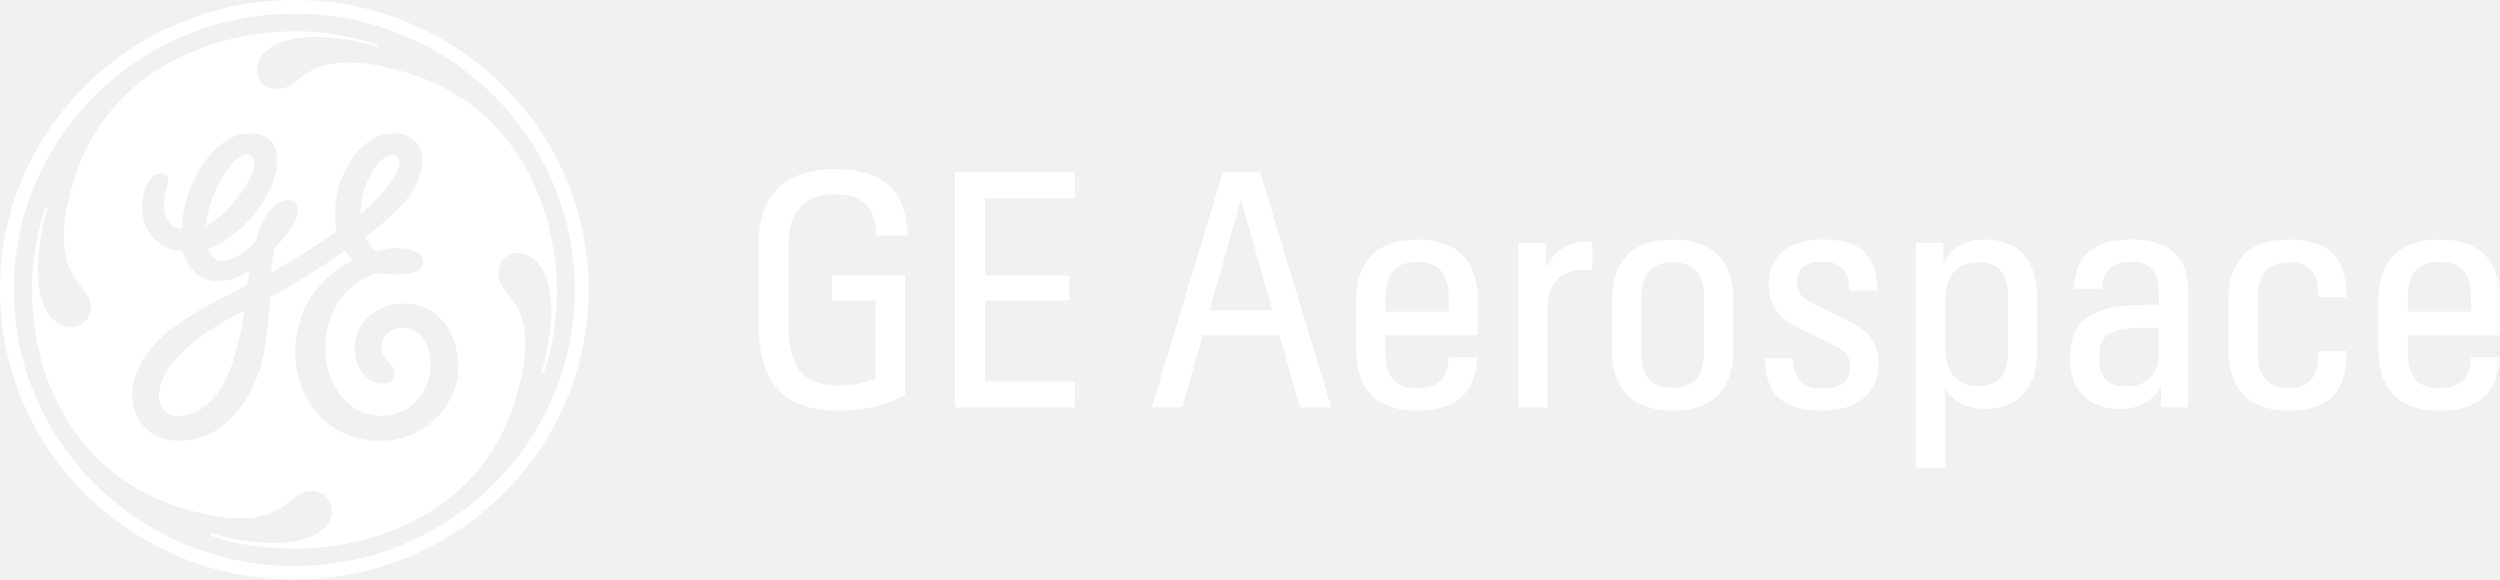
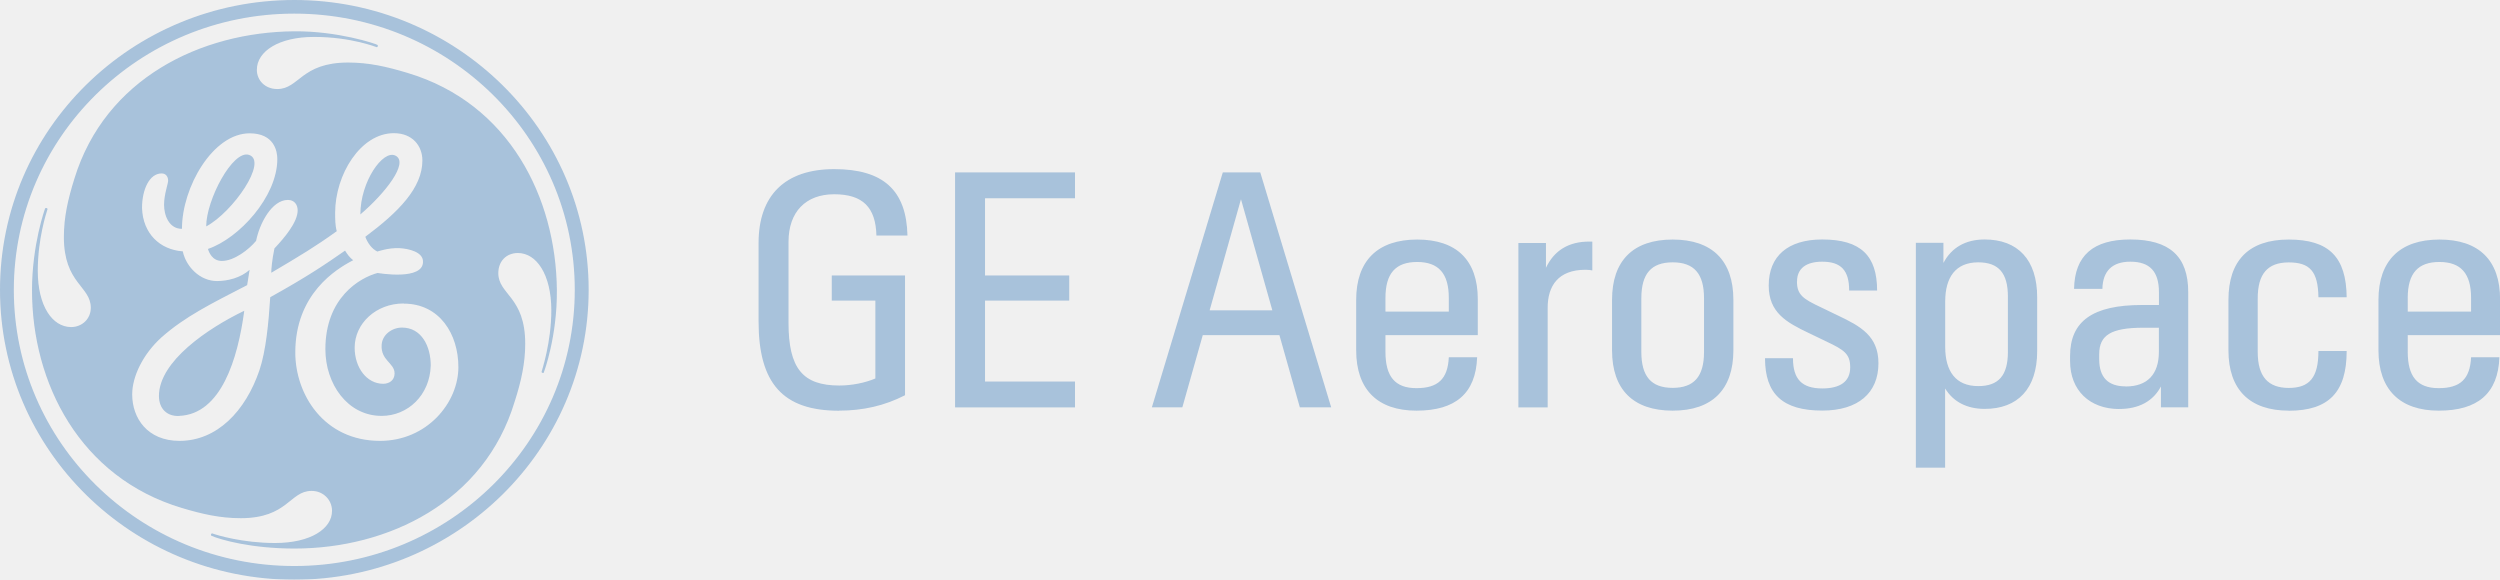
<svg xmlns="http://www.w3.org/2000/svg" width="138" height="32" viewBox="0 0 138 32" fill="none">
  <mask id="mask0_1587_16237" style="mask-type:luminance" maskUnits="userSpaceOnUse" x="0" y="0" width="138" height="32">
-     <path d="M138 0H0V32H138V0Z" fill="white" />
+     <path d="M138 0H0V32H138V0Z" fill="#0B5CAB" />
  </mask>
  <g mask="url(#mask0_1587_16237)">
-     <path d="M52.72 22.483V9.517H59.34V10.944H54.373V15.204H59.022V16.595H54.373V21.06H59.34V22.487H52.72V22.483ZM66.772 17.129L68.502 10.996L70.233 17.129H66.772ZM65.266 22.483L66.392 18.5H70.624L71.751 22.483H73.481L69.567 9.517H67.498L63.584 22.483H65.258H65.266ZM78.223 14.461C79.407 14.461 79.974 15.092 79.974 16.442V17.202H76.477V16.442C76.477 15.088 77.04 14.461 78.228 14.461M74.861 16.555V19.336C74.861 21.502 76.044 22.668 78.191 22.668C80.337 22.668 81.464 21.723 81.537 19.722H79.974C79.917 20.923 79.374 21.426 78.187 21.426C76.999 21.426 76.477 20.779 76.477 19.424V18.5H81.574V16.518C81.574 14.368 80.407 13.223 78.228 13.223C76.048 13.223 74.861 14.388 74.861 16.555ZM87.896 14.927V13.335H87.724C86.578 13.335 85.786 13.834 85.337 14.782V13.412H83.815V22.487H85.431V16.985C85.431 15.783 86.014 14.891 87.516 14.891C87.667 14.891 87.818 14.907 87.892 14.927M92.332 21.41C91.148 21.41 90.602 20.779 90.602 19.428V16.462C90.602 15.112 91.148 14.481 92.332 14.481C93.515 14.481 94.062 15.112 94.062 16.462V19.428C94.062 20.779 93.515 21.41 92.332 21.41ZM92.332 22.668C94.515 22.668 95.683 21.502 95.683 19.336V16.555C95.683 14.388 94.515 13.223 92.332 13.223C90.148 13.223 88.985 14.388 88.985 16.555V19.336C88.985 21.502 90.153 22.668 92.332 22.668ZM99.196 15.538C99.196 14.814 99.703 14.445 100.588 14.445C101.641 14.445 102.074 14.943 102.074 16.036H103.616C103.616 14.111 102.714 13.219 100.588 13.219C98.686 13.219 97.633 14.143 97.633 15.759C97.633 17.258 98.613 17.797 99.853 18.387L100.813 18.849C101.792 19.312 102.131 19.533 102.131 20.276C102.131 21.072 101.568 21.442 100.588 21.442C99.458 21.442 98.972 20.923 98.972 19.774H97.429C97.429 21.755 98.409 22.664 100.588 22.664C102.563 22.664 103.69 21.699 103.69 20.051C103.69 18.552 102.71 18.014 101.47 17.423L100.511 16.961C99.531 16.498 99.192 16.277 99.192 15.534M110.836 19.424C110.836 20.722 110.326 21.313 109.199 21.313C107.959 21.313 107.375 20.497 107.375 19.147V16.647C107.375 15.297 107.959 14.481 109.199 14.481C110.326 14.481 110.836 15.076 110.836 16.37V19.428V19.424ZM112.452 19.388V16.406C112.452 14.332 111.379 13.219 109.554 13.219C108.501 13.219 107.73 13.661 107.277 14.513V13.404H105.755V25.815H107.371V21.442C107.82 22.181 108.575 22.571 109.554 22.571C111.379 22.571 112.452 21.458 112.452 19.384M117.341 21.329C116.362 21.329 115.876 20.827 115.876 19.83V19.553C115.876 18.496 116.533 18.09 118.321 18.09H119.17V19.424C119.17 20.666 118.529 21.333 117.345 21.333M116.99 22.575C118.064 22.575 118.851 22.149 119.284 21.333V22.483H120.79V16.129C120.79 14.147 119.757 13.219 117.59 13.219C115.541 13.219 114.525 14.107 114.488 15.944H116.052C116.072 14.963 116.598 14.445 117.594 14.445C118.668 14.445 119.174 14.983 119.174 16.133V16.836H118.235C115.525 16.836 114.268 17.724 114.268 19.653V19.931C114.268 21.542 115.341 22.579 116.994 22.579M126.34 22.672C128.54 22.672 129.536 21.655 129.536 19.376H127.977C127.977 20.839 127.487 21.414 126.34 21.414C125.193 21.414 124.626 20.783 124.626 19.432V16.466C124.626 15.116 125.173 14.485 126.34 14.485C127.507 14.485 127.956 14.983 127.977 16.41H129.536C129.515 14.187 128.556 13.223 126.34 13.223C124.124 13.223 123.01 14.388 123.01 16.555V19.336C123.01 21.502 124.177 22.668 126.34 22.668M134.653 14.461C135.837 14.461 136.404 15.092 136.404 16.442V17.202H132.907V16.442C132.907 15.088 133.47 14.461 134.658 14.461M131.291 16.555V19.336C131.291 21.502 132.474 22.668 134.621 22.668C136.767 22.668 137.894 21.723 137.967 19.722H136.404C136.347 20.923 135.804 21.426 134.617 21.426C133.429 21.426 132.907 20.779 132.907 19.424V18.5H138.004V16.518C138.004 14.368 136.837 13.223 134.658 13.223C132.478 13.223 131.291 14.388 131.291 16.555ZM46.309 22.668C47.643 22.668 48.847 22.39 49.957 21.816V15.204H45.913V16.595H48.321V20.891C47.758 21.132 47.023 21.281 46.329 21.281C44.297 21.281 43.526 20.317 43.526 17.817V13.351C43.526 11.704 44.468 10.723 46.048 10.723C47.627 10.723 48.341 11.446 48.378 13.002H50.092C50.035 10.502 48.758 9.336 46.048 9.336C43.338 9.336 41.873 10.779 41.873 13.412V17.744C41.873 21.173 43.227 22.672 46.313 22.672M19.892 11.836C19.892 10.02 21.14 8.251 21.826 8.589C22.601 8.971 21.242 10.687 19.892 11.836ZM11.382 12.499C11.382 11.036 12.848 8.255 13.745 8.549C14.802 8.894 12.868 11.7 11.382 12.499ZM9.897 22.961C9.223 22.993 8.774 22.567 8.774 21.856C8.774 19.951 11.456 18.13 13.484 17.154C13.125 19.814 12.211 22.852 9.901 22.957M22.279 16.752C20.749 16.752 19.577 17.861 19.577 19.191C19.577 20.3 20.251 21.185 21.153 21.185C21.467 21.185 21.781 21.008 21.781 20.61C21.781 20.035 21.006 19.895 21.067 19.03C21.104 18.464 21.651 18.082 22.189 18.082C23.271 18.082 23.777 19.115 23.777 20.176C23.732 21.816 22.508 22.957 21.067 22.957C19.177 22.957 17.961 21.185 17.961 19.276C17.961 16.438 19.851 15.333 20.842 15.068C20.855 15.068 23.43 15.522 23.348 14.4C23.316 13.91 22.569 13.721 22.03 13.697C21.43 13.673 20.83 13.886 20.83 13.886C20.516 13.729 20.3 13.424 20.165 13.07C22.01 11.696 23.316 10.365 23.316 8.858C23.316 8.062 22.777 7.351 21.74 7.351C19.896 7.351 18.5 9.654 18.5 11.74C18.5 12.093 18.5 12.451 18.59 12.761C17.418 13.605 16.549 14.127 14.974 15.056C14.974 14.863 15.014 14.36 15.149 13.713C15.688 13.138 16.431 12.274 16.431 11.611C16.431 11.302 16.251 11.036 15.892 11.036C14.994 11.036 14.317 12.367 14.137 13.295C13.733 13.781 12.921 14.404 12.248 14.404C11.709 14.404 11.529 13.914 11.48 13.741C13.19 13.162 15.308 10.86 15.308 8.778C15.308 8.336 15.129 7.359 13.778 7.359C11.754 7.359 10.044 10.329 10.044 12.632C9.321 12.632 9.056 11.876 9.056 11.302C9.056 10.727 9.281 10.148 9.281 9.971C9.281 9.795 9.191 9.573 8.921 9.573C8.248 9.573 7.84 10.462 7.84 11.479C7.885 12.897 8.832 13.786 10.089 13.874C10.268 14.718 11.035 15.514 11.978 15.514C12.566 15.514 13.284 15.337 13.778 14.895C13.733 15.204 13.688 15.47 13.643 15.739C11.664 16.76 10.223 17.467 8.917 18.62C7.885 19.553 7.297 20.791 7.297 21.767C7.297 23.098 8.15 24.336 9.909 24.336C11.978 24.336 13.553 22.696 14.321 20.437C14.68 19.372 14.827 17.825 14.917 16.406C16.986 15.257 17.969 14.585 19.047 13.834C19.181 14.055 19.32 14.232 19.496 14.364C18.553 14.851 16.3 16.225 16.3 19.46C16.3 21.767 17.875 24.336 20.981 24.336C23.548 24.336 25.303 22.254 25.303 20.26C25.303 18.444 24.267 16.76 22.287 16.76M30.025 20.566C30.025 20.566 29.992 20.602 29.943 20.582C29.907 20.57 29.894 20.55 29.894 20.526C29.894 20.497 30.437 18.922 30.433 17.113C30.429 15.164 29.621 13.966 28.588 13.966C27.96 13.966 27.507 14.408 27.507 15.076C27.507 16.273 28.992 16.362 28.992 18.978C28.992 20.043 28.768 21.06 28.409 22.169C26.744 27.708 21.43 30.28 16.259 30.28C13.872 30.28 12.178 29.797 11.672 29.576C11.652 29.568 11.635 29.528 11.652 29.488C11.664 29.456 11.697 29.436 11.717 29.444C11.921 29.524 13.378 29.974 15.178 29.974C17.157 29.974 18.328 29.179 18.328 28.202C18.328 27.583 17.835 27.097 17.202 27.097C15.986 27.097 15.896 28.604 13.288 28.604C12.162 28.604 11.174 28.383 10.003 28.029C4.42 26.345 1.763 21.16 1.767 16.016C1.767 13.512 2.481 11.519 2.494 11.499C2.502 11.487 2.534 11.47 2.575 11.487C2.616 11.499 2.624 11.535 2.624 11.543C2.559 11.752 2.085 13.179 2.085 14.951C2.085 16.9 2.894 18.054 3.93 18.054C4.518 18.054 5.012 17.612 5.012 16.989C5.012 15.791 3.526 15.658 3.526 13.086C3.526 11.977 3.751 11.004 4.11 9.851C5.807 4.345 11.072 1.768 16.247 1.728C18.651 1.708 20.757 2.419 20.838 2.48C20.851 2.492 20.867 2.524 20.851 2.56C20.834 2.6 20.806 2.608 20.794 2.604C20.769 2.604 19.398 2.038 17.329 2.038C15.394 2.038 14.178 2.833 14.178 3.854C14.178 4.429 14.627 4.915 15.304 4.915C16.52 4.915 16.61 3.452 19.218 3.452C20.345 3.452 21.332 3.673 22.503 4.027C28.131 5.711 30.69 10.94 30.739 15.996C30.764 18.584 30.025 20.546 30.017 20.558M16.247 0.752C7.697 0.752 0.763 7.58 0.763 16C0.763 24.42 7.697 31.244 16.247 31.244C24.797 31.244 31.727 24.42 31.727 16C31.727 7.58 24.797 0.752 16.247 0.752ZM16.247 32C7.289 32 0 24.866 0 16C0 7.134 7.289 0 16.247 0C25.205 0 32.494 7.182 32.494 16C32.494 24.818 25.201 32 16.247 32Z" fill="white" />
+     <path d="M52.72 22.483V9.517H59.34V10.944H54.373V15.204H59.022V16.595H54.373V21.06H59.34V22.487H52.72V22.483ZM66.772 17.129L68.502 10.996L70.233 17.129H66.772ZM65.266 22.483L66.392 18.5H70.624L71.751 22.483H73.481L69.567 9.517H67.498L63.584 22.483H65.258H65.266ZM78.223 14.461C79.407 14.461 79.974 15.092 79.974 16.442V17.202H76.477V16.442C76.477 15.088 77.04 14.461 78.228 14.461M74.861 16.555V19.336C74.861 21.502 76.044 22.668 78.191 22.668C80.337 22.668 81.464 21.723 81.537 19.722H79.974C79.917 20.923 79.374 21.426 78.187 21.426C76.999 21.426 76.477 20.779 76.477 19.424V18.5H81.574V16.518C81.574 14.368 80.407 13.223 78.228 13.223C76.048 13.223 74.861 14.388 74.861 16.555ZM87.896 14.927V13.335H87.724C86.578 13.335 85.786 13.834 85.337 14.782V13.412H83.815V22.487H85.431V16.985C85.431 15.783 86.014 14.891 87.516 14.891C87.667 14.891 87.818 14.907 87.892 14.927M92.332 21.41C91.148 21.41 90.602 20.779 90.602 19.428V16.462C90.602 15.112 91.148 14.481 92.332 14.481C93.515 14.481 94.062 15.112 94.062 16.462V19.428C94.062 20.779 93.515 21.41 92.332 21.41ZM92.332 22.668C94.515 22.668 95.683 21.502 95.683 19.336V16.555C95.683 14.388 94.515 13.223 92.332 13.223C90.148 13.223 88.985 14.388 88.985 16.555V19.336C88.985 21.502 90.153 22.668 92.332 22.668ZM99.196 15.538C99.196 14.814 99.703 14.445 100.588 14.445C101.641 14.445 102.074 14.943 102.074 16.036H103.616C103.616 14.111 102.714 13.219 100.588 13.219C98.686 13.219 97.633 14.143 97.633 15.759C97.633 17.258 98.613 17.797 99.853 18.387L100.813 18.849C101.792 19.312 102.131 19.533 102.131 20.276C102.131 21.072 101.568 21.442 100.588 21.442C99.458 21.442 98.972 20.923 98.972 19.774H97.429C97.429 21.755 98.409 22.664 100.588 22.664C102.563 22.664 103.69 21.699 103.69 20.051C103.69 18.552 102.71 18.014 101.47 17.423L100.511 16.961C99.531 16.498 99.192 16.277 99.192 15.534M110.836 19.424C110.836 20.722 110.326 21.313 109.199 21.313C107.959 21.313 107.375 20.497 107.375 19.147V16.647C107.375 15.297 107.959 14.481 109.199 14.481C110.326 14.481 110.836 15.076 110.836 16.37V19.428V19.424ZM112.452 19.388V16.406C112.452 14.332 111.379 13.219 109.554 13.219C108.501 13.219 107.73 13.661 107.277 14.513V13.404H105.755V25.815H107.371V21.442C107.82 22.181 108.575 22.571 109.554 22.571C111.379 22.571 112.452 21.458 112.452 19.384M117.341 21.329C116.362 21.329 115.876 20.827 115.876 19.83V19.553C115.876 18.496 116.533 18.09 118.321 18.09H119.17V19.424C119.17 20.666 118.529 21.333 117.345 21.333M116.99 22.575C118.064 22.575 118.851 22.149 119.284 21.333V22.483H120.79V16.129C120.79 14.147 119.757 13.219 117.59 13.219C115.541 13.219 114.525 14.107 114.488 15.944H116.052C116.072 14.963 116.598 14.445 117.594 14.445C118.668 14.445 119.174 14.983 119.174 16.133V16.836H118.235C115.525 16.836 114.268 17.724 114.268 19.653V19.931C114.268 21.542 115.341 22.579 116.994 22.579M126.34 22.672C128.54 22.672 129.536 21.655 129.536 19.376H127.977C127.977 20.839 127.487 21.414 126.34 21.414C125.193 21.414 124.626 20.783 124.626 19.432V16.466C124.626 15.116 125.173 14.485 126.34 14.485C127.507 14.485 127.956 14.983 127.977 16.41H129.536C129.515 14.187 128.556 13.223 126.34 13.223C124.124 13.223 123.01 14.388 123.01 16.555V19.336C123.01 21.502 124.177 22.668 126.34 22.668M134.653 14.461C135.837 14.461 136.404 15.092 136.404 16.442V17.202H132.907V16.442C132.907 15.088 133.47 14.461 134.658 14.461M131.291 16.555V19.336C131.291 21.502 132.474 22.668 134.621 22.668C136.767 22.668 137.894 21.723 137.967 19.722H136.404C136.347 20.923 135.804 21.426 134.617 21.426C133.429 21.426 132.907 20.779 132.907 19.424V18.5H138.004V16.518C138.004 14.368 136.837 13.223 134.658 13.223C132.478 13.223 131.291 14.388 131.291 16.555ZM46.309 22.668C47.643 22.668 48.847 22.39 49.957 21.816V15.204H45.913V16.595H48.321V20.891C47.758 21.132 47.023 21.281 46.329 21.281C44.297 21.281 43.526 20.317 43.526 17.817V13.351C43.526 11.704 44.468 10.723 46.048 10.723C47.627 10.723 48.341 11.446 48.378 13.002H50.092C50.035 10.502 48.758 9.336 46.048 9.336C43.338 9.336 41.873 10.779 41.873 13.412V17.744C41.873 21.173 43.227 22.672 46.313 22.672M19.892 11.836C19.892 10.02 21.14 8.251 21.826 8.589C22.601 8.971 21.242 10.687 19.892 11.836ZM11.382 12.499C11.382 11.036 12.848 8.255 13.745 8.549C14.802 8.894 12.868 11.7 11.382 12.499ZM9.897 22.961C9.223 22.993 8.774 22.567 8.774 21.856C8.774 19.951 11.456 18.13 13.484 17.154C13.125 19.814 12.211 22.852 9.901 22.957M22.279 16.752C20.749 16.752 19.577 17.861 19.577 19.191C19.577 20.3 20.251 21.185 21.153 21.185C21.467 21.185 21.781 21.008 21.781 20.61C21.781 20.035 21.006 19.895 21.067 19.03C21.104 18.464 21.651 18.082 22.189 18.082C23.271 18.082 23.777 19.115 23.777 20.176C23.732 21.816 22.508 22.957 21.067 22.957C19.177 22.957 17.961 21.185 17.961 19.276C17.961 16.438 19.851 15.333 20.842 15.068C20.855 15.068 23.43 15.522 23.348 14.4C23.316 13.91 22.569 13.721 22.03 13.697C21.43 13.673 20.83 13.886 20.83 13.886C20.516 13.729 20.3 13.424 20.165 13.07C22.01 11.696 23.316 10.365 23.316 8.858C23.316 8.062 22.777 7.351 21.74 7.351C19.896 7.351 18.5 9.654 18.5 11.74C18.5 12.093 18.5 12.451 18.59 12.761C17.418 13.605 16.549 14.127 14.974 15.056C14.974 14.863 15.014 14.36 15.149 13.713C15.688 13.138 16.431 12.274 16.431 11.611C16.431 11.302 16.251 11.036 15.892 11.036C14.994 11.036 14.317 12.367 14.137 13.295C13.733 13.781 12.921 14.404 12.248 14.404C11.709 14.404 11.529 13.914 11.48 13.741C13.19 13.162 15.308 10.86 15.308 8.778C15.308 8.336 15.129 7.359 13.778 7.359C11.754 7.359 10.044 10.329 10.044 12.632C9.321 12.632 9.056 11.876 9.056 11.302C9.056 10.727 9.281 10.148 9.281 9.971C9.281 9.795 9.191 9.573 8.921 9.573C8.248 9.573 7.84 10.462 7.84 11.479C7.885 12.897 8.832 13.786 10.089 13.874C10.268 14.718 11.035 15.514 11.978 15.514C12.566 15.514 13.284 15.337 13.778 14.895C13.733 15.204 13.688 15.47 13.643 15.739C11.664 16.76 10.223 17.467 8.917 18.62C7.885 19.553 7.297 20.791 7.297 21.767C7.297 23.098 8.15 24.336 9.909 24.336C11.978 24.336 13.553 22.696 14.321 20.437C14.68 19.372 14.827 17.825 14.917 16.406C16.986 15.257 17.969 14.585 19.047 13.834C19.181 14.055 19.32 14.232 19.496 14.364C18.553 14.851 16.3 16.225 16.3 19.46C16.3 21.767 17.875 24.336 20.981 24.336C23.548 24.336 25.303 22.254 25.303 20.26C25.303 18.444 24.267 16.76 22.287 16.76M30.025 20.566C30.025 20.566 29.992 20.602 29.943 20.582C29.907 20.57 29.894 20.55 29.894 20.526C29.894 20.497 30.437 18.922 30.433 17.113C30.429 15.164 29.621 13.966 28.588 13.966C27.96 13.966 27.507 14.408 27.507 15.076C27.507 16.273 28.992 16.362 28.992 18.978C28.992 20.043 28.768 21.06 28.409 22.169C26.744 27.708 21.43 30.28 16.259 30.28C13.872 30.28 12.178 29.797 11.672 29.576C11.652 29.568 11.635 29.528 11.652 29.488C11.664 29.456 11.697 29.436 11.717 29.444C11.921 29.524 13.378 29.974 15.178 29.974C17.157 29.974 18.328 29.179 18.328 28.202C18.328 27.583 17.835 27.097 17.202 27.097C15.986 27.097 15.896 28.604 13.288 28.604C12.162 28.604 11.174 28.383 10.003 28.029C4.42 26.345 1.763 21.16 1.767 16.016C1.767 13.512 2.481 11.519 2.494 11.499C2.502 11.487 2.534 11.47 2.575 11.487C2.616 11.499 2.624 11.535 2.624 11.543C2.559 11.752 2.085 13.179 2.085 14.951C2.085 16.9 2.894 18.054 3.93 18.054C4.518 18.054 5.012 17.612 5.012 16.989C5.012 15.791 3.526 15.658 3.526 13.086C3.526 11.977 3.751 11.004 4.11 9.851C5.807 4.345 11.072 1.768 16.247 1.728C18.651 1.708 20.757 2.419 20.838 2.48C20.851 2.492 20.867 2.524 20.851 2.56C20.834 2.6 20.806 2.608 20.794 2.604C20.769 2.604 19.398 2.038 17.329 2.038C15.394 2.038 14.178 2.833 14.178 3.854C14.178 4.429 14.627 4.915 15.304 4.915C16.52 4.915 16.61 3.452 19.218 3.452C20.345 3.452 21.332 3.673 22.503 4.027C28.131 5.711 30.69 10.94 30.739 15.996C30.764 18.584 30.025 20.546 30.017 20.558M16.247 0.752C7.697 0.752 0.763 7.58 0.763 16C0.763 24.42 7.697 31.244 16.247 31.244C24.797 31.244 31.727 24.42 31.727 16C31.727 7.58 24.797 0.752 16.247 0.752ZM16.247 32C7.289 32 0 24.866 0 16C0 7.134 7.289 0 16.247 0C25.205 0 32.494 7.182 32.494 16C32.494 24.818 25.201 32 16.247 32Z" fill="#0B5CAB" />
  </g>
</svg>
